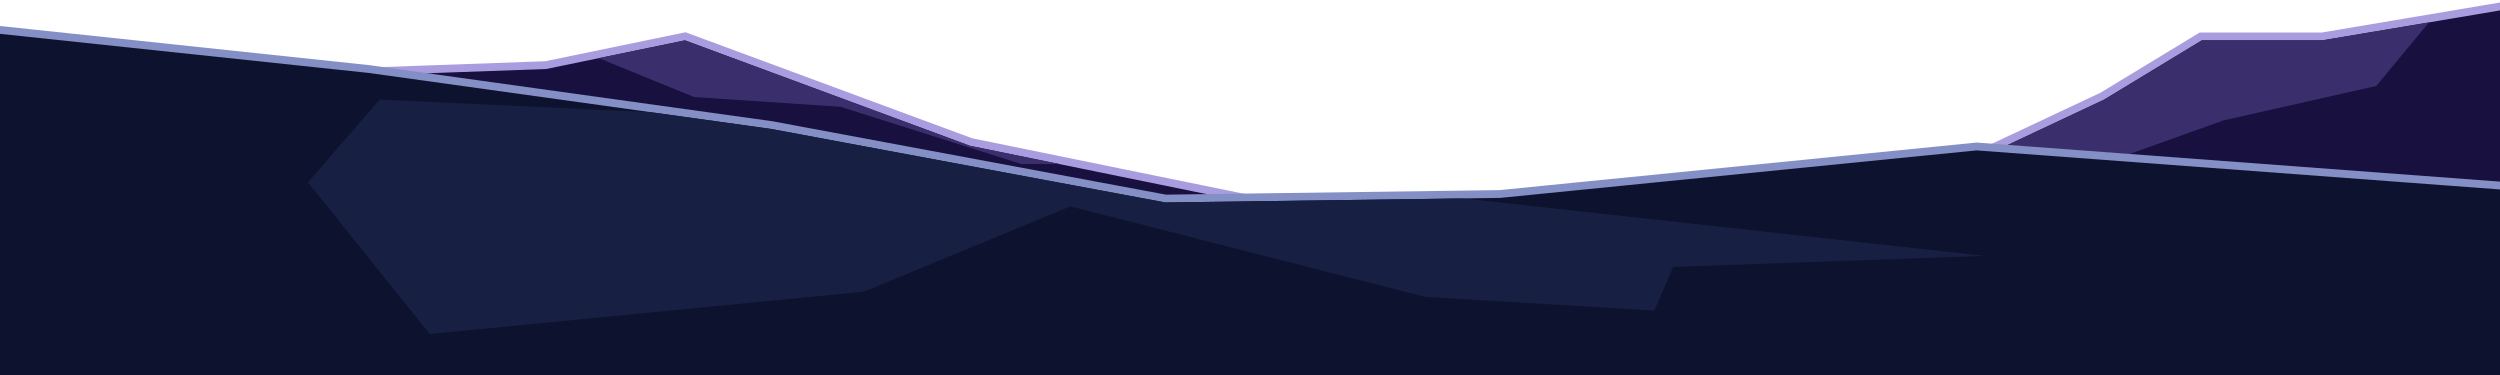
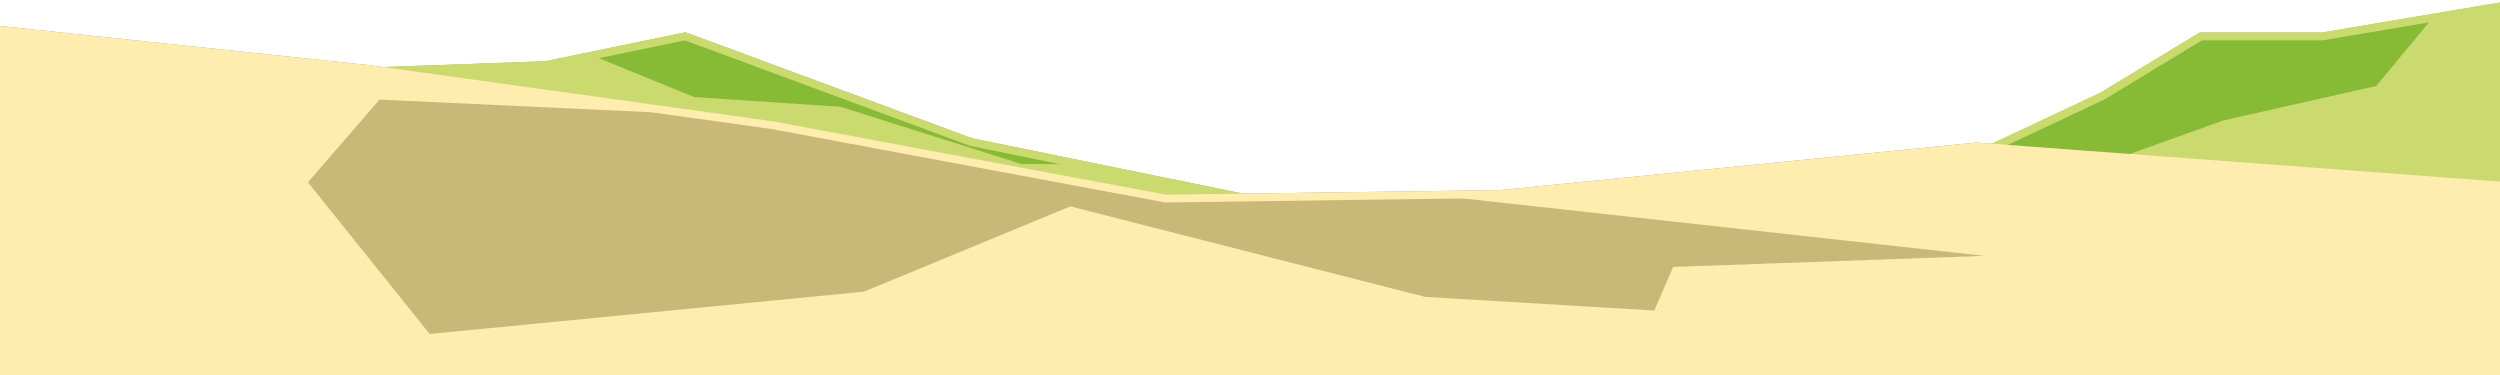
- <svg xmlns="http://www.w3.org/2000/svg" width="1920" height="288" viewBox="0 0 1920 288" fill="none">
+ <svg xmlns="http://www.w3.org/2000/svg" width="100%" height="35%" class="plain" viewBox="0 0 1920 288" preserveAspectRatio="xMidYMid slice" fill="none">
  <path class="plain_2" d="M-0.473 87.538L-3 87.941V90.5V242V245H0H1920H1923V242V8V4.452L1919.5 5.042L1783.25 28H1691H1690.16L1689.44 28.435L1614.58 73.853L1489.76 132.534L987.726 158.484L745.825 109.107L527.041 28.186L526.235 27.888L525.393 28.062L419.141 50.011L181.393 58.502L181.209 58.508L181.027 58.538L-0.473 87.538Z" fill="#18103E" stroke="#A99DDF" stroke-width="6" />
  <mask id="mask0_1_18" style="mask-type:alpha" maskUnits="userSpaceOnUse" x="0" y="8" width="1920" height="234">
    <path d="M0 90.5L181.5 61.5L419.5 53L526 31L745 112L987.5 161.5L1490.5 135.5L1616 76.5L1691 31H1783.5L1920 8V242H0V90.5Z" fill="#18103E" />
  </mask>
  <g mask="url(#mask0_1_18)">
    <path class="plain_2_light" d="M454.5 42.5L528 27.5L1866 16.5L1825 66L1707.5 92.5L1614 126H784.5L645.5 82L533 74.5L454.5 42.5Z" fill="#3A2F6C" />
  </g>
  <path class="plain_1" d="M0.316 23.017L-3 22.665V26V288V291H0H1920H1923V288V145.5V142.716L1920.22 142.508L1518.22 112.508L1517.96 112.489L1517.7 112.515L1151.83 149.002L895.257 152.496L592.55 96.051L592.482 96.038L592.414 96.029L283.413 53.029L283.365 53.022L283.316 53.017L0.316 23.017Z" fill="#0D132E" stroke="#848FC6" stroke-width="6" />
  <mask id="mask1_1_18" style="mask-type:alpha" maskUnits="userSpaceOnUse" x="0" y="26" width="1920" height="262">
    <path d="M0 26L283 56L592 99L895 155.5L1152 152L1518 115.5L1920 145.5V288H0V26Z" fill="#0D132E" />
  </mask>
  <g mask="url(#mask1_1_18)">
    <path class="plain_1_light" d="M236.5 140L291.5 76.5L539 88L1524 196.5L1285 205L1270.5 238.5L1094.5 228L822 158.5L663.5 224L330 256.5L236.5 140Z" fill="#171F42" />
  </g>
-   <style>
-         .plain_2:hover {
-             fill: #ffae00;
-             stroke: #d5dd63;
-             transition: fill 0.3s ease-in-out, stroke 0.3s ease-in-out;
-         }
- 
-         .plain_2_light:hover{
-             fill: #f7bd40;
-             transition: fill 0.3s ease-in-out;
-         }
-     </style>
+   <path class="plain_2 day_theme" d="M-0.473 87.538L-3 87.941V90.5V242V245H0H1920H1923V242V8V4.452L1919.5 5.042L1783.25 28H1691H1690.16L1689.44 28.435L1614.58 73.853L1489.76 132.534L987.726 158.484L745.825 109.107L527.041 28.186L526.235 27.888L525.393 28.062L419.141 50.011L181.393 58.502L181.209 58.508L181.027 58.538L-0.473 87.538Z" fill="#CBDA6F" stroke="#CBDA6F" stroke-width="6" />
+   <mask id="mask0_1_18" style="mask-type:alpha" maskUnits="userSpaceOnUse" x="0" y="8" width="1920" height="234">
+     <path d="M0 90.5L181.5 61.5L419.5 53L526 31L745 112L987.5 161.5L1490.5 135.5L1616 76.5L1691 31H1783.5L1920 8V242H0V90.5Z" fill="#18103E" />
+   </mask>
+   <g mask="url(#mask0_1_18)">
+     <path class="plain_2_light day_theme" d="M454.5 42.5L528 27.5L1866 16.5L1825 66L1707.5 92.5L1614 126H784.5L645.5 82L533 74.5L454.5 42.5Z" fill="#87BA35" />
+   </g>
+   <path class="plain_1 day_theme" d="M0.316 23.017L-3 22.665V26V288V291H0H1920H1923V288V145.5V142.716L1920.22 142.508L1518.22 112.508L1517.96 112.489L1517.7 112.515L1151.83 149.002L895.257 152.496L592.55 96.051L592.482 96.038L592.414 96.029L283.413 53.029L283.365 53.022L283.316 53.017L0.316 23.017Z" fill="#FFEDAF" stroke="#FFEDAF" stroke-width="6" />
+   <mask id="mask1_1_18" style="mask-type:alpha" maskUnits="userSpaceOnUse" x="0" y="26" width="1920" height="262">
+     <path d="M0 26L283 56L592 99L895 155.5L1152 152L1518 115.5L1920 145.5V288H0V26Z" fill="#0D132E" />
+   </mask>
+   <g mask="url(#mask1_1_18)">
+     <path class="plain_1_light day_theme" d="M236.5 140L291.5 76.5L539 88L1524 196.5L1285 205L1270.5 238.5L1094.5 228L822 158.5L663.5 224L330 256.5L236.5 140Z" fill="#CAB879" />
+   </g>
</svg>
